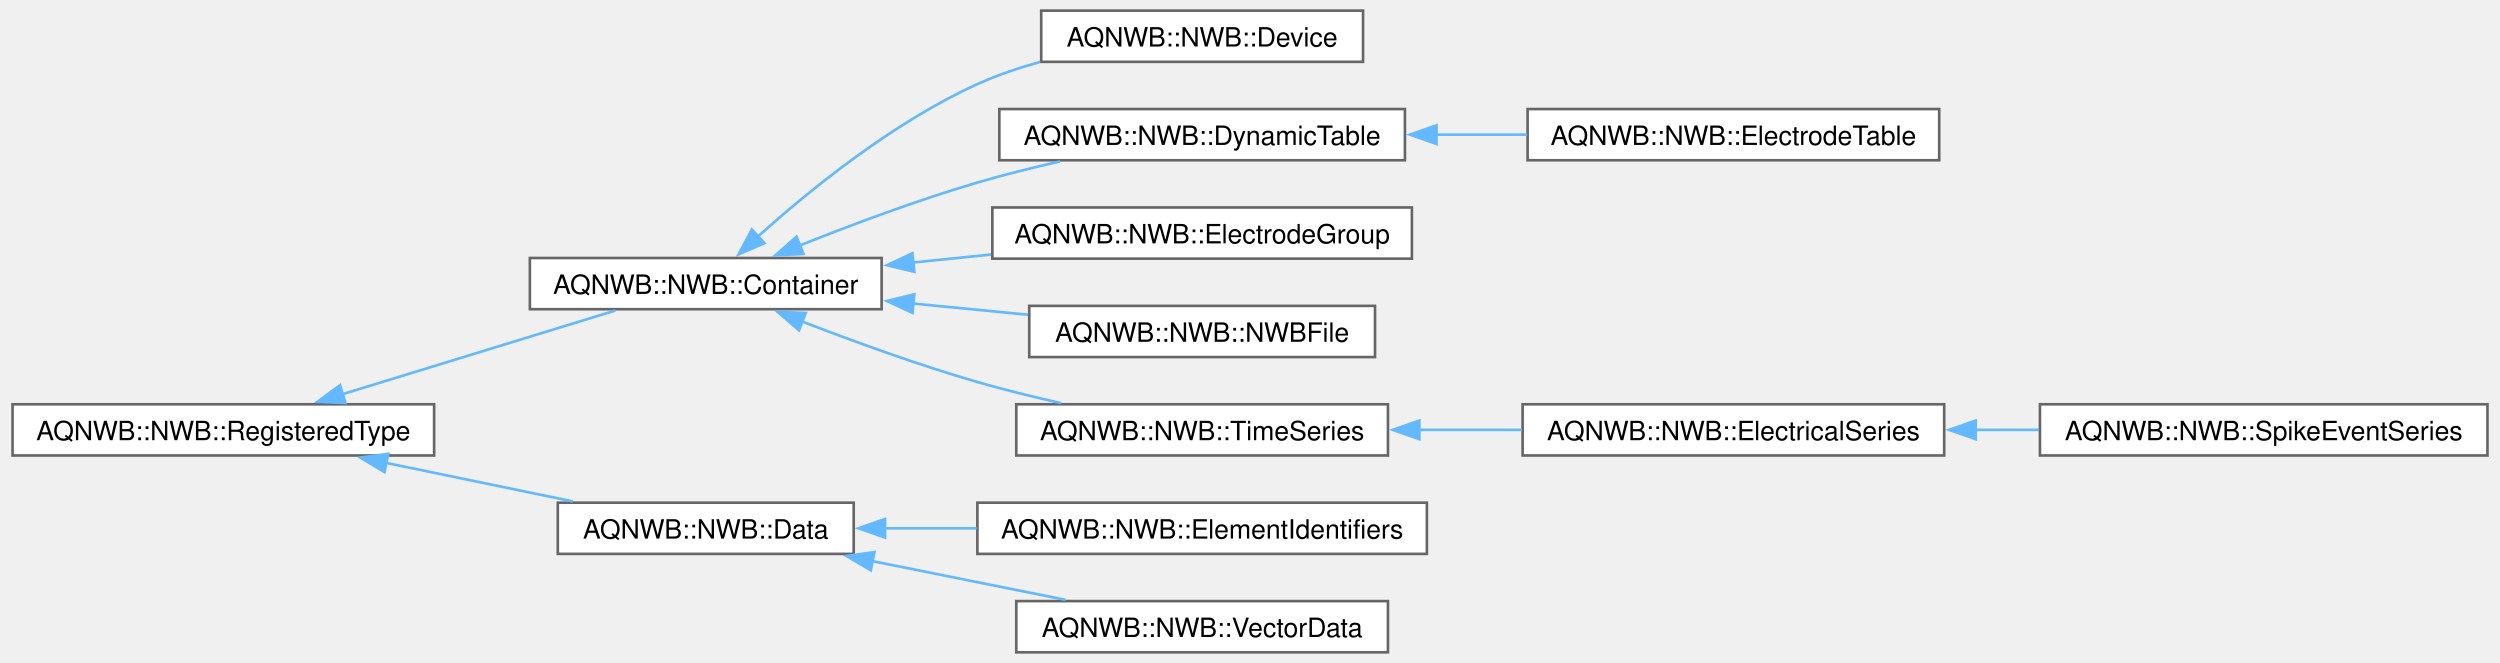
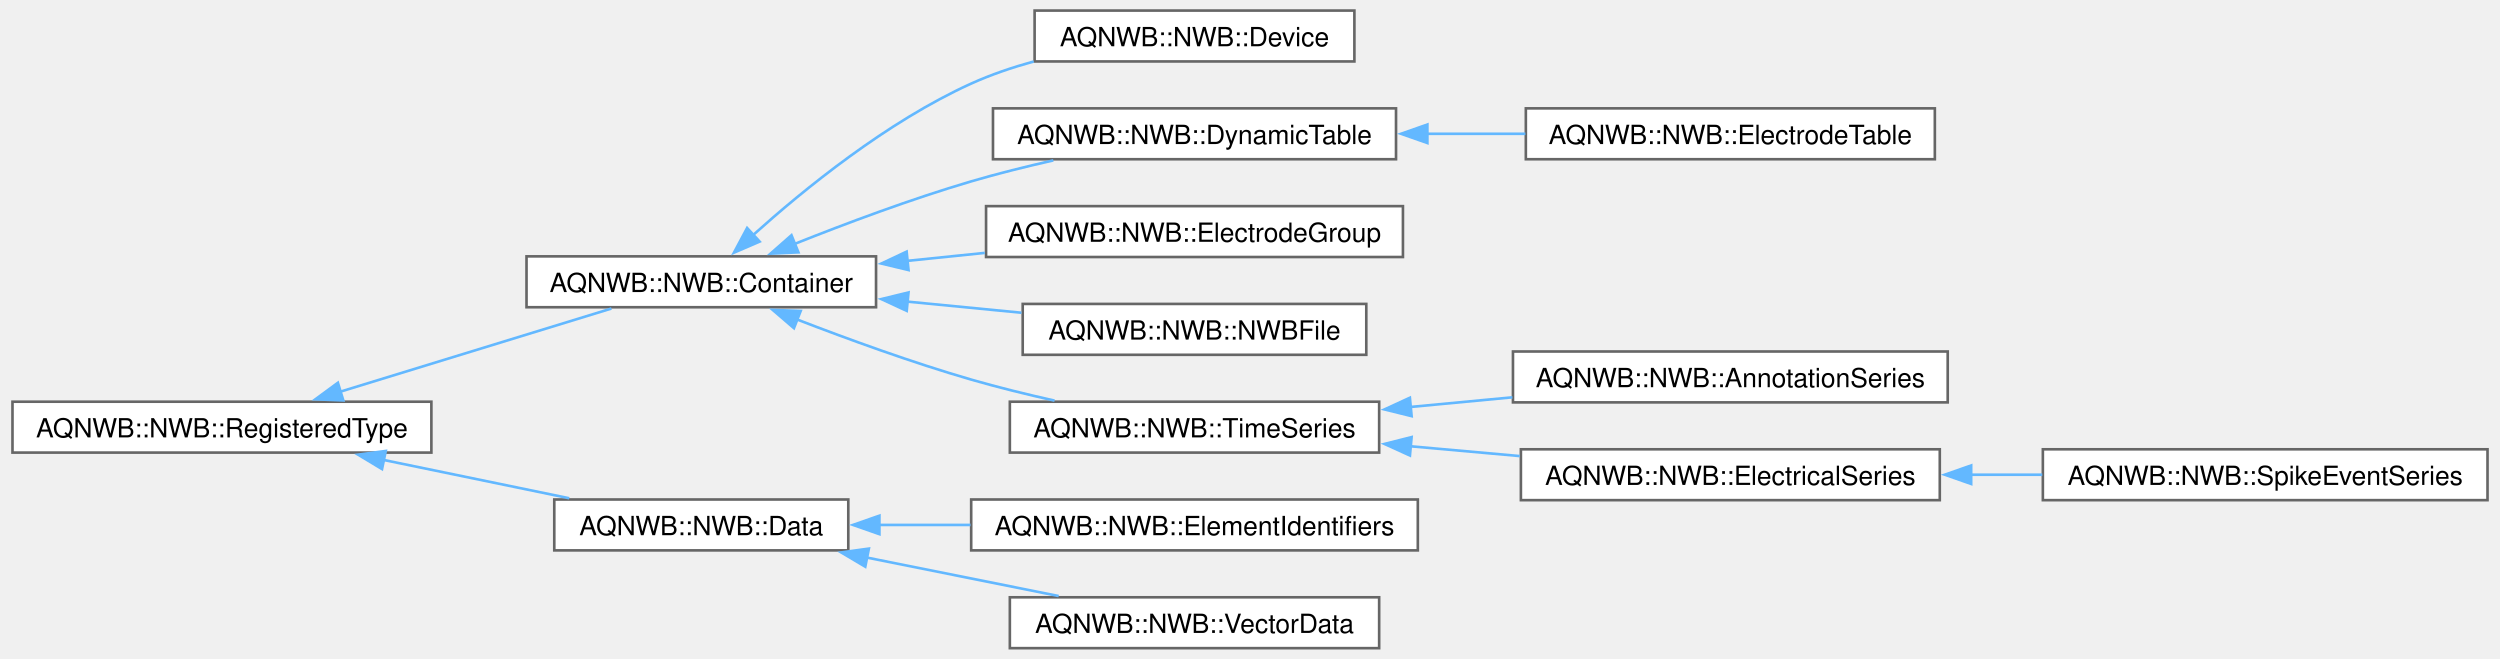
- <svg xmlns="http://www.w3.org/2000/svg" xmlns:xlink="http://www.w3.org/1999/xlink" width="939pt" height="249pt" viewBox="0.00 0.00 938.50 249.25">
+ <svg xmlns="http://www.w3.org/2000/svg" xmlns:xlink="http://www.w3.org/1999/xlink" width="945pt" height="249pt" viewBox="0.00 0.00 944.50 249.25">
  <g id="graph0" class="graph" transform="scale(1 1) rotate(0) translate(4 245.25)">
    <g id="Node000000" class="node">
      <g id="a_Node000000">
        <a xlink:href="class_a_q_n_w_b_1_1_n_w_b_1_1_registered_type.html" target="_top" xlink:title="Base class for types defined in the NWB schema.">
          <polygon fill="white" stroke="#666666" points="158.5,-93.25 0,-93.25 0,-74 158.5,-74 158.5,-93.25" />
          <text text-anchor="middle" x="79.25" y="-79.75" font-family="Helvetica,sans-Serif" font-size="10.00">AQNWB::NWB::RegisteredType</text>
        </a>
      </g>
    </g>
    <g id="Node000001" class="node">
      <g id="a_Node000001">
        <a xlink:href="class_a_q_n_w_b_1_1_n_w_b_1_1_container.html" target="_top" xlink:title="Abstract data type for a group storing collections of data and metadata.">
          <polygon fill="white" stroke="#666666" points="326.75,-148.25 194.5,-148.25 194.5,-129 326.75,-129 326.75,-148.25" />
          <text text-anchor="middle" x="260.62" y="-134.75" font-family="Helvetica,sans-Serif" font-size="10.00">AQNWB::NWB::Container</text>
        </a>
      </g>
    </g>
    <g id="edge3_Node000000_Node000001" class="edge">
      <g id="a_edge3_Node000000_Node000001">
        <a xlink:title=" ">
          <path fill="none" stroke="#63b8ff" d="M123.88,-97C155.55,-106.71 197.74,-119.65 226.63,-128.51" />
          <polygon fill="#63b8ff" stroke="#63b8ff" points="125.18,-93.74 114.6,-94.16 123.13,-100.43 125.18,-93.74" />
        </a>
      </g>
    </g>
-     <g id="Node000010" class="node">
-       <g id="a_Node000010">
+     <g id="Node000011" class="node">
+       <g id="a_Node000011">
        <a xlink:href="class_a_q_n_w_b_1_1_n_w_b_1_1_data.html" target="_top" xlink:title="An abstract data type for a dataset.">
          <polygon fill="white" stroke="#666666" points="316.25,-56.25 205,-56.25 205,-37 316.25,-37 316.25,-56.25" />
          <text text-anchor="middle" x="260.62" y="-42.75" font-family="Helvetica,sans-Serif" font-size="10.00">AQNWB::NWB::Data</text>
        </a>
      </g>
    </g>
-     <g id="edge12_Node000000_Node000010" class="edge">
-       <g id="a_edge12_Node000000_Node000010">
+     <g id="edge13_Node000000_Node000011" class="edge">
+       <g id="a_edge13_Node000000_Node000011">
        <a xlink:title=" ">
          <path fill="none" stroke="#63b8ff" d="M140.24,-71.25C163.13,-66.53 188.93,-61.21 210.67,-56.72" />
          <polygon fill="#63b8ff" stroke="#63b8ff" points="139.83,-67.76 130.75,-73.21 141.25,-74.62 139.83,-67.76" />
        </a>
      </g>
    </g>
    <g id="Node000002" class="node">
      <g id="a_Node000002">
        <a xlink:href="class_a_q_n_w_b_1_1_n_w_b_1_1_device.html" target="_top" xlink:title="Metadata about a data acquisition device, e.g., recording system, electrode, microscope.">
          <polygon fill="white" stroke="#666666" points="507.75,-241.25 386.75,-241.25 386.75,-222 507.75,-222 507.75,-241.25" />
          <text text-anchor="middle" x="447.25" y="-227.75" font-family="Helvetica,sans-Serif" font-size="10.00">AQNWB::NWB::Device</text>
        </a>
      </g>
    </g>
    <g id="edge4_Node000001_Node000002" class="edge">
      <g id="a_edge4_Node000001_Node000002">
        <a xlink:title=" ">
          <path fill="none" stroke="#63b8ff" d="M280.24,-156.32C299.42,-173.56 330.92,-199.21 362.75,-213.62 370.18,-216.99 378.27,-219.74 386.4,-221.98" />
          <polygon fill="#63b8ff" stroke="#63b8ff" points="282.71,-153.84 272.98,-149.64 277.97,-158.99 282.71,-153.84" />
        </a>
      </g>
    </g>
    <g id="Node000003" class="node">
      <g id="a_Node000003">
        <a xlink:href="class_a_q_n_w_b_1_1_n_w_b_1_1_dynamic_table.html" target="_top" xlink:title="Represents a group containing multiple datasets that are aligned on the first dimension.">
          <polygon fill="white" stroke="#666666" points="523.5,-204.25 371,-204.25 371,-185 523.5,-185 523.5,-204.25" />
          <text text-anchor="middle" x="447.25" y="-190.75" font-family="Helvetica,sans-Serif" font-size="10.00">AQNWB::NWB::DynamicTable</text>
        </a>
      </g>
    </g>
    <g id="edge5_Node000001_Node000003" class="edge">
      <g id="a_edge5_Node000001_Node000003">
        <a xlink:title=" ">
          <path fill="none" stroke="#63b8ff" d="M295.84,-152.92C315.24,-160.65 340.08,-169.96 362.75,-176.62 372.71,-179.55 383.47,-182.22 393.84,-184.56" />
          <polygon fill="#63b8ff" stroke="#63b8ff" points="297.38,-149.77 286.8,-149.26 294.76,-156.26 297.38,-149.77" />
        </a>
      </g>
    </g>
    <g id="Node000005" class="node">
      <g id="a_Node000005">
        <a xlink:href="class_a_q_n_w_b_1_1_n_w_b_1_1_electrode_group.html" target="_top" xlink:title="The ElectrodeGroup class represents a physical grouping of electrodes, e.g. a shank of an array.">
          <polygon fill="white" stroke="#666666" points="526.12,-167.25 368.38,-167.25 368.38,-148 526.12,-148 526.12,-167.25" />
          <text text-anchor="middle" x="447.25" y="-153.75" font-family="Helvetica,sans-Serif" font-size="10.00">AQNWB::NWB::ElectrodeGroup</text>
        </a>
      </g>
    </g>
    <g id="edge7_Node000001_Node000005" class="edge">
      <g id="a_edge7_Node000001_Node000005">
        <a xlink:title=" ">
          <path fill="none" stroke="#63b8ff" d="M338.5,-146.54C348.22,-147.54 358.16,-148.56 367.9,-149.56" />
          <polygon fill="#63b8ff" stroke="#63b8ff" points="339.05,-143.07 328.74,-145.53 338.33,-150.04 339.05,-143.07" />
        </a>
      </g>
    </g>
    <g id="Node000006" class="node">
      <g id="a_Node000006">
        <a xlink:href="class_a_q_n_w_b_1_1_n_w_b_1_1_n_w_b_file.html" target="_top" xlink:title="The NWBFile class provides an interface for setting up and managing the NWB file.">
          <polygon fill="white" stroke="#666666" points="512.25,-130.25 382.25,-130.25 382.25,-111 512.25,-111 512.25,-130.25" />
          <text text-anchor="middle" x="447.25" y="-116.75" font-family="Helvetica,sans-Serif" font-size="10.00">AQNWB::NWB::NWBFile</text>
        </a>
      </g>
    </g>
    <g id="edge8_Node000001_Node000006" class="edge">
      <g id="a_edge8_Node000001_Node000006">
        <a xlink:title=" ">
          <path fill="none" stroke="#63b8ff" d="M338.62,-131.12C352.98,-129.72 367.85,-128.27 381.78,-126.91" />
          <polygon fill="#63b8ff" stroke="#63b8ff" points="338.36,-127.63 328.74,-132.08 339.04,-134.59 338.36,-127.63" />
        </a>
      </g>
    </g>
    <g id="Node000007" class="node">
      <g id="a_Node000007">
        <a xlink:href="class_a_q_n_w_b_1_1_n_w_b_1_1_time_series.html" target="_top" xlink:title="General purpose time series.">
          <polygon fill="white" stroke="#666666" points="517.12,-93.25 377.38,-93.25 377.38,-74 517.12,-74 517.12,-93.25" />
          <text text-anchor="middle" x="447.25" y="-79.75" font-family="Helvetica,sans-Serif" font-size="10.00">AQNWB::NWB::TimeSeries</text>
        </a>
      </g>
    </g>
    <g id="edge9_Node000001_Node000007" class="edge">
      <g id="a_edge9_Node000001_Node000007">
        <a xlink:title=" ">
          <path fill="none" stroke="#63b8ff" d="M296.93,-124.34C316.17,-116.91 340.53,-108.05 362.75,-101.62 372.86,-98.7 383.79,-96.01 394.3,-93.66" />
          <polygon fill="#63b8ff" stroke="#63b8ff" points="295.69,-121.07 287.65,-127.98 298.24,-127.59 295.69,-121.07" />
        </a>
      </g>
    </g>
    <g id="Node000004" class="node">
      <g id="a_Node000004">
        <a xlink:href="class_a_q_n_w_b_1_1_n_w_b_1_1_electrode_table.html" target="_top" xlink:title="Represents a table containing electrode metadata.">
-           <polygon fill="white" stroke="#666666" points="724.38,-204.25 569.62,-204.25 569.62,-185 724.38,-185 724.38,-204.25" />
-           <text text-anchor="middle" x="647" y="-190.75" font-family="Helvetica,sans-Serif" font-size="10.00">AQNWB::NWB::ElectrodeTable</text>
+           <polygon fill="white" stroke="#666666" points="727.38,-204.25 572.62,-204.25 572.62,-185 727.38,-185 727.38,-204.25" />
+           <text text-anchor="middle" x="650" y="-190.75" font-family="Helvetica,sans-Serif" font-size="10.00">AQNWB::NWB::ElectrodeTable</text>
        </a>
      </g>
    </g>
    <g id="edge6_Node000003_Node000004" class="edge">
      <g id="a_edge6_Node000003_Node000004">
        <a xlink:title=" ">
-           <path fill="none" stroke="#63b8ff" d="M535.18,-194.62C546.59,-194.62 558.23,-194.62 569.45,-194.62" />
+           <path fill="none" stroke="#63b8ff" d="M535.16,-194.62C547.57,-194.62 560.26,-194.62 572.46,-194.62" />
          <polygon fill="#63b8ff" stroke="#63b8ff" points="535.37,-191.13 525.37,-194.63 535.37,-198.13 535.37,-191.13" />
        </a>
      </g>
    </g>
    <g id="Node000008" class="node">
      <g id="a_Node000008">
-         <a xlink:href="class_a_q_n_w_b_1_1_n_w_b_1_1_electrical_series.html" target="_top" xlink:title="General purpose time series.">
-           <polygon fill="white" stroke="#666666" points="726.25,-93.25 567.75,-93.25 567.75,-74 726.25,-74 726.25,-93.25" />
-           <text text-anchor="middle" x="647" y="-79.75" font-family="Helvetica,sans-Serif" font-size="10.00">AQNWB::NWB::ElectricalSeries</text>
+         <a xlink:href="class_a_q_n_w_b_1_1_n_w_b_1_1_annotation_series.html" target="_top" xlink:title="TimeSeries storing text-based records about the experiment.">
+           <polygon fill="white" stroke="#666666" points="732.25,-112.25 567.75,-112.25 567.75,-93 732.25,-93 732.25,-112.25" />
+           <text text-anchor="middle" x="650" y="-98.75" font-family="Helvetica,sans-Serif" font-size="10.00">AQNWB::NWB::AnnotationSeries</text>
        </a>
      </g>
    </g>
    <g id="edge10_Node000007_Node000008" class="edge">
      <g id="a_edge10_Node000007_Node000008">
        <a xlink:title=" ">
-           <path fill="none" stroke="#63b8ff" d="M528.55,-83.62C541.37,-83.62 554.62,-83.62 567.4,-83.62" />
-           <polygon fill="#63b8ff" stroke="#63b8ff" points="528.93,-80.13 518.93,-83.63 528.93,-87.13 528.93,-80.13" />
+           <path fill="none" stroke="#63b8ff" d="M528.72,-91.24C541.5,-92.45 554.74,-93.7 567.54,-94.92" />
+           <polygon fill="#63b8ff" stroke="#63b8ff" points="529.41,-87.79 519.12,-90.33 528.75,-94.76 529.41,-87.79" />
        </a>
      </g>
    </g>
    <g id="Node000009" class="node">
      <g id="a_Node000009">
+         <a xlink:href="class_a_q_n_w_b_1_1_n_w_b_1_1_electrical_series.html" target="_top" xlink:title="General purpose time series.">
+           <polygon fill="white" stroke="#666666" points="729.25,-75.25 570.75,-75.25 570.75,-56 729.25,-56 729.25,-75.25" />
+           <text text-anchor="middle" x="650" y="-61.75" font-family="Helvetica,sans-Serif" font-size="10.00">AQNWB::NWB::ElectricalSeries</text>
+         </a>
+       </g>
+     </g>
+     <g id="edge11_Node000007_Node000009" class="edge">
+       <g id="a_edge11_Node000007_Node000009">
+         <a xlink:title=" ">
+           <path fill="none" stroke="#63b8ff" d="M528.94,-76.39C542.59,-75.17 556.74,-73.9 570.33,-72.68" />
+           <polygon fill="#63b8ff" stroke="#63b8ff" points="528.77,-72.89 519.13,-77.27 529.4,-79.86 528.77,-72.89" />
+         </a>
+       </g>
+     </g>
+     <g id="Node000010" class="node">
+       <g id="a_Node000010">
        <a xlink:href="class_a_q_n_w_b_1_1_n_w_b_1_1_spike_event_series.html" target="_top" xlink:title="Stores snapshots/snippets of recorded spike events (i.e., threshold crossings).">
-           <polygon fill="white" stroke="#666666" points="930.5,-93.25 762.25,-93.25 762.25,-74 930.5,-74 930.5,-93.25" />
-           <text text-anchor="middle" x="846.38" y="-79.75" font-family="Helvetica,sans-Serif" font-size="10.00">AQNWB::NWB::SpikeEventSeries</text>
-         </a>
-       </g>
-     </g>
-     <g id="edge11_Node000008_Node000009" class="edge">
-       <g id="a_edge11_Node000008_Node000009">
-         <a xlink:title=" ">
-           <path fill="none" stroke="#63b8ff" d="M737.83,-83.62C745.84,-83.62 753.93,-83.62 761.89,-83.62" />
-           <polygon fill="#63b8ff" stroke="#63b8ff" points="738.09,-80.13 728.09,-83.63 738.09,-87.13 738.09,-80.13" />
-         </a>
-       </g>
-     </g>
-     <g id="Node000011" class="node">
-       <g id="a_Node000011">
+           <polygon fill="white" stroke="#666666" points="936.5,-75.25 768.25,-75.25 768.25,-56 936.5,-56 936.5,-75.25" />
+           <text text-anchor="middle" x="852.38" y="-61.75" font-family="Helvetica,sans-Serif" font-size="10.00">AQNWB::NWB::SpikeEventSeries</text>
+         </a>
+       </g>
+     </g>
+     <g id="edge12_Node000009_Node000010" class="edge">
+       <g id="a_edge12_Node000009_Node000010">
+         <a xlink:title=" ">
+           <path fill="none" stroke="#63b8ff" d="M740.95,-65.62C749.96,-65.62 759.09,-65.62 768.03,-65.62" />
+           <polygon fill="#63b8ff" stroke="#63b8ff" points="741.13,-62.13 731.13,-65.63 741.13,-69.13 741.13,-62.13" />
+         </a>
+       </g>
+     </g>
+     <g id="Node000012" class="node">
+       <g id="a_Node000012">
        <a xlink:href="class_a_q_n_w_b_1_1_n_w_b_1_1_element_identifiers.html" target="_top" xlink:title="A list of unique identifiers for values within a dataset, e.g. rows of a DynamicTable.">
          <polygon fill="white" stroke="#666666" points="531.75,-56.25 362.75,-56.25 362.75,-37 531.75,-37 531.75,-56.25" />
          <text text-anchor="middle" x="447.25" y="-42.75" font-family="Helvetica,sans-Serif" font-size="10.00">AQNWB::NWB::ElementIdentifiers</text>
        </a>
      </g>
    </g>
-     <g id="edge13_Node000010_Node000011" class="edge">
-       <g id="a_edge13_Node000010_Node000011">
+     <g id="edge14_Node000011_Node000012" class="edge">
+       <g id="a_edge14_Node000011_Node000012">
        <a xlink:title=" ">
          <path fill="none" stroke="#63b8ff" d="M327.96,-46.62C339.17,-46.62 350.93,-46.62 362.5,-46.62" />
          <polygon fill="#63b8ff" stroke="#63b8ff" points="328.03,-43.13 318.03,-46.63 328.03,-50.13 328.03,-43.13" />
        </a>
      </g>
    </g>
-     <g id="Node000012" class="node">
-       <g id="a_Node000012">
+     <g id="Node000013" class="node">
+       <g id="a_Node000013">
        <a xlink:href="class_a_q_n_w_b_1_1_n_w_b_1_1_vector_data.html" target="_top" xlink:title="An n-dimensional dataset representing a column of a DynamicTable.">
          <polygon fill="white" stroke="#666666" points="517.12,-19.25 377.38,-19.25 377.38,0 517.12,0 517.12,-19.25" />
          <text text-anchor="middle" x="447.25" y="-5.75" font-family="Helvetica,sans-Serif" font-size="10.00">AQNWB::NWB::VectorData</text>
        </a>
      </g>
    </g>
-     <g id="edge14_Node000010_Node000012" class="edge">
-       <g id="a_edge14_Node000010_Node000012">
+     <g id="edge15_Node000011_Node000013" class="edge">
+       <g id="a_edge15_Node000011_Node000013">
        <a xlink:title=" ">
          <path fill="none" stroke="#63b8ff" d="M323.05,-34.32C346.69,-29.58 373.38,-24.23 395.86,-19.72" />
          <polygon fill="#63b8ff" stroke="#63b8ff" points="322.68,-30.82 313.56,-36.22 324.05,-37.68 322.68,-30.82" />
        </a>
      </g>
    </g>
  </g>
</svg>
